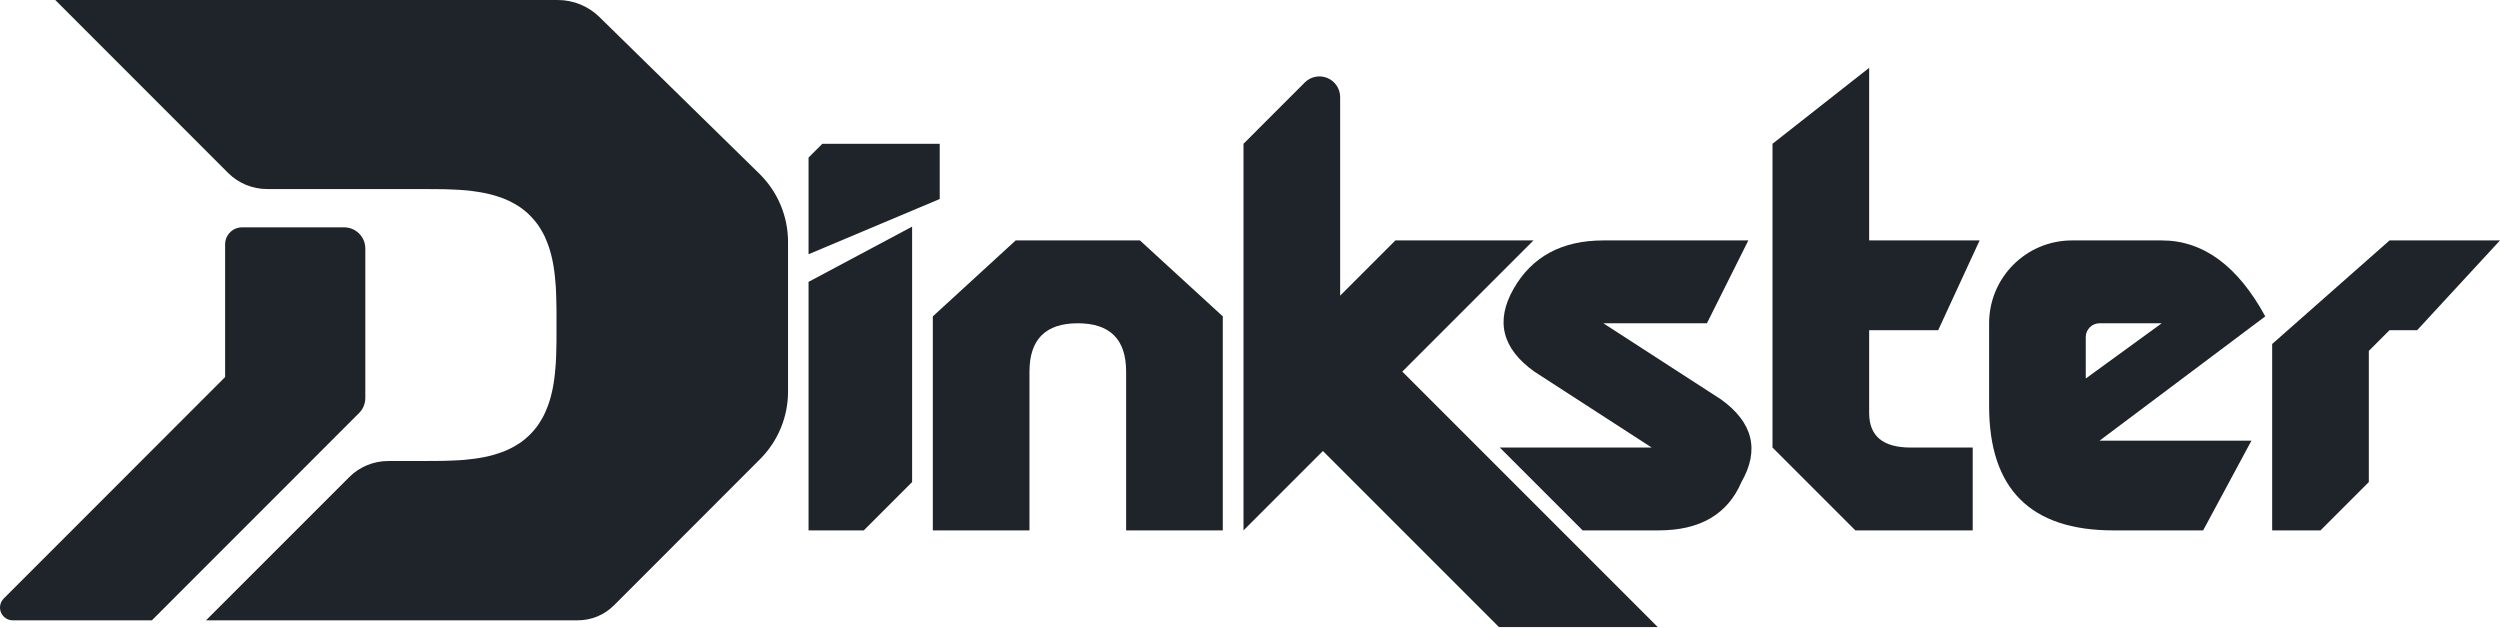
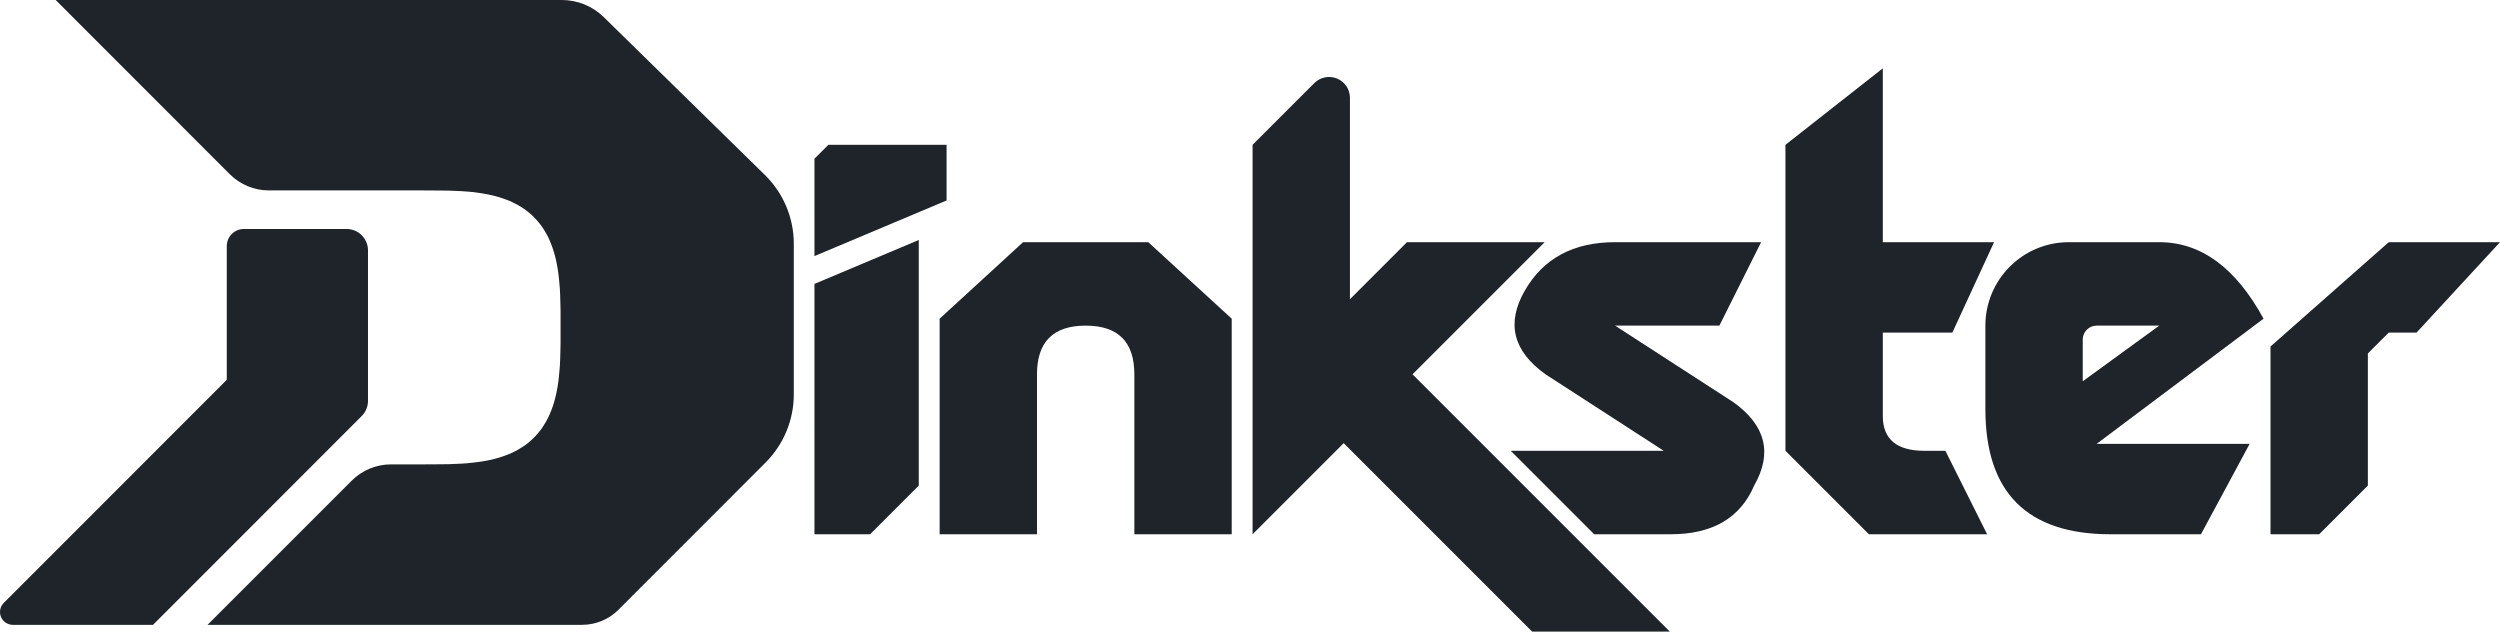
- <svg xmlns="http://www.w3.org/2000/svg" viewBox="0 0 1231.193 308.804" width="1231.193" height="308.804" version="1.1" id="svg264">
+ <svg xmlns="http://www.w3.org/2000/svg" viewBox="0 0 1222.268 308.804" width="1222.268" height="308.804" version="1.1" id="svg264">
  <defs id="defs80">
    <clipPath id="e-open-counter" clipPathUnits="userSpaceOnUse">
      <path d="M -20,-20 H 100 V 100 H -20 Z m 34,54 v -5.538 h 7.615 z" clip-rule="evenodd" id="path60" />
    </clipPath>
    <clipPath id="k-beam-baseline" clipPathUnits="userSpaceOnUse">
      <path d="M -20,-20 H 100 V 100 H 14 V 59.153 h -34 z" id="path63" />
    </clipPath>
    <clipPath id="approved-silhouette" clipPathUnits="userSpaceOnUse">
      <path id="silhouette-clip-path" fill="#32e6c5" d="M 156.4,176.8 H 680 a 62,62 0 0 1 43.4,17.7 L 890.1,357.8 A 99.6,99.6 0 0 1 920,429 v 155.9 a 99.6,99.6 0 0 1 -29.2,70.4 L 738.6,807.6 A 53.1,53.1 0 0 1 701,823.2 H 313.5 L 462.7,674 a 57.5,57.5 0 0 1 40.7,-16.8 h 33.7 l 16.7,-0.1 9,-0.1 7.5,-0.3 6.5,-0.3 5.8,-0.4 5.5,-0.6 5.1,-0.6 4.7,-0.7 4.6,-0.8 4.3,-0.9 4.1,-1 3.9,-1.1 3.7,-1.2 3.7,-1.3 3.4,-1.3 3.3,-1.5 3.2,-1.6 3.1,-1.7 2.9,-1.8 2.9,-1.8 2.7,-2 2.6,-2.1 2.5,-2.2 2.3,-2.2 2.3,-2.4 2.2,-2.5 2.1,-2.6 2,-2.7 1.8,-2.9 1.8,-2.9 1.7,-3.1 1.6,-3.2 1.4,-3.3 1.4,-3.4 1.3,-3.6 1.2,-3.8 1.1,-3.9 1,-4.1 0.9,-4.3 0.8,-4.5 0.7,-4.8 0.6,-5.1 0.5,-5.4 0.5,-5.9 0.3,-6.5 0.2,-7.4 0.2,-9.1 v -16.7 -16.7 l -0.2,-9.1 -0.2,-7.4 -0.3,-6.5 -0.5,-5.9 -0.5,-5.4 -0.6,-5.1 -0.7,-4.8 -0.8,-4.5 -0.9,-4.3 -1,-4.1 -1.1,-3.9 -1.2,-3.8 -1.3,-3.6 -1.4,-3.4 -1.4,-3.4 -1.6,-3.2 -1.7,-3 -1.8,-3 -1.8,-2.8 -2,-2.7 -2.1,-2.6 -2.2,-2.5 -2.3,-2.4 -2.3,-2.3 -2.5,-2.1 -2.6,-2.1 -2.7,-2 -2.9,-1.9 -2.9,-1.7 -3.1,-1.7 -3.2,-1.6 -3.3,-1.5 -3.4,-1.3 -3.7,-1.3 -3.7,-1.2 -3.9,-1.1 -4.1,-1 -4.3,-0.9 -4.6,-0.8 -4.7,-0.7 -5.1,-0.7 -5.5,-0.5 -5.8,-0.4 -6.5,-0.3 -7.5,-0.3 -9,-0.1 -16.7,-0.1 H 377.2 A 57.5,57.5 0 0 1 336.5,357 Z m 177,254.6 a 17.7,17.7 0 0 1 17.7,-17.7 h 106.3 a 22.1,22.1 0 0 1 22.1,22.1 v 155.7 a 22.1,22.1 0 0 1 -6.5,15.7 l -215.9,216 h -145 a 13.3,13.3 0 0 1 -9.4,-22.7 L 333.4,569.7 Z" />
    </clipPath>
    <clipPath id="plane-coral" clipPathUnits="userSpaceOnUse">
      <path d="m 343,68 67.8,67.8 a 45,45 0 0 1 13.2,31.8 v 112.8 a 45,45 0 0 1 -13.2,31.8 L 363,360 H 600 V 40 H 343 Z" transform="matrix(2.213439,0,0,2.213439,-180.079,26.32411)" id="path68" />
    </clipPath>
    <clipPath id="plane-yellow" clipPathUnits="userSpaceOnUse">
      <path d="M 80,240 H 232 V 390 H 80 Z" transform="matrix(2.213439,0,0,2.213439,-180.079,26.32411)" id="path71" />
    </clipPath>
    <clipPath id="optical-silhouette-16" clipPathUnits="userSpaceOnUse">
      <path d="M 156.4,176.8 H 680 a 62,62 0 0 1 43.4,17.7 L 890.1,357.8 A 99.6,99.6 0 0 1 920,429 v 155.9 a 99.6,99.6 0 0 1 -29.2,70.4 L 738.6,807.6 A 53.1,53.1 0 0 1 701,823.2 H 313.5 L 462.7,674 a 57.5,57.5 0 0 1 40.7,-16.8 h 33.7 l 16.7,-0.1 9,-0.1 7.5,-0.3 6.5,-0.3 5.8,-0.4 5.5,-0.6 5.1,-0.6 4.7,-0.7 4.6,-0.8 4.3,-0.9 4.1,-1 3.9,-1.1 3.7,-1.2 3.7,-1.3 3.4,-1.3 3.3,-1.5 3.2,-1.6 3.1,-1.7 2.9,-1.8 2.9,-1.8 2.7,-2 2.6,-2.1 2.5,-2.2 2.3,-2.2 2.3,-2.4 2.2,-2.5 2.1,-2.6 2,-2.7 1.8,-2.9 1.8,-2.9 1.7,-3.1 1.6,-3.2 1.4,-3.3 1.4,-3.4 1.3,-3.6 1.2,-3.8 1.1,-3.9 1,-4.1 0.9,-4.3 0.8,-4.5 0.7,-4.8 0.6,-5.1 0.5,-5.4 0.5,-5.9 0.3,-6.5 0.2,-7.4 0.2,-9.1 v -16.7 -16.7 l -0.2,-9.1 -0.2,-7.4 -0.3,-6.5 -0.5,-5.9 -0.5,-5.4 -0.6,-5.1 -0.7,-4.8 -0.8,-4.5 -0.9,-4.3 -1,-4.1 -1.1,-3.9 -1.2,-3.8 -1.3,-3.6 -1.4,-3.4 -1.4,-3.4 -1.6,-3.2 -1.7,-3 -1.8,-3 -1.8,-2.8 -2,-2.7 -2.1,-2.6 -2.2,-2.5 -2.3,-2.4 -2.3,-2.3 -2.5,-2.1 -2.6,-2.1 -2.7,-2 -2.9,-1.9 -2.9,-1.7 -3.1,-1.7 -3.2,-1.6 -3.3,-1.5 -3.4,-1.3 -3.7,-1.3 -3.7,-1.2 -3.9,-1.1 -4.1,-1 -4.3,-0.9 -4.6,-0.8 -4.7,-0.7 -5.1,-0.7 -5.5,-0.5 -5.8,-0.4 -6.5,-0.3 -7.5,-0.3 -9,-0.1 -16.7,-0.1 H 377.2 A 57.5,57.5 0 0 1 336.5,357 Z m 177,223.6 a 17.7,17.7 0 0 1 17.7,-17.7 h 106.3 a 22.1,22.1 0 0 1 22.1,22.1 V 635.5 A 22.1,22.1 0 0 1 473,651.1 L 301,823.2 H 112.1 a 13.3,13.3 0 0 1 -9.4,-22.7 L 333.4,569.7 Z" id="path74" />
    </clipPath>
    <clipPath id="optical-silhouette-24" clipPathUnits="userSpaceOnUse">
      <path d="M 156.4,176.8 H 680 a 62,62 0 0 1 43.4,17.7 L 890.1,357.8 A 99.6,99.6 0 0 1 920,429 v 155.9 a 99.6,99.6 0 0 1 -29.2,70.4 L 738.6,807.6 A 53.1,53.1 0 0 1 701,823.2 H 313.5 L 462.7,674 a 57.5,57.5 0 0 1 40.7,-16.8 h 33.7 l 16.7,-0.1 9,-0.1 7.5,-0.3 6.5,-0.3 5.8,-0.4 5.5,-0.6 5.1,-0.6 4.7,-0.7 4.6,-0.8 4.3,-0.9 4.1,-1 3.9,-1.1 3.7,-1.2 3.7,-1.3 3.4,-1.3 3.3,-1.5 3.2,-1.6 3.1,-1.7 2.9,-1.8 2.9,-1.8 2.7,-2 2.6,-2.1 2.5,-2.2 2.3,-2.2 2.3,-2.4 2.2,-2.5 2.1,-2.6 2,-2.7 1.8,-2.9 1.8,-2.9 1.7,-3.1 1.6,-3.2 1.4,-3.3 1.4,-3.4 1.3,-3.6 1.2,-3.8 1.1,-3.9 1,-4.1 0.9,-4.3 0.8,-4.5 0.7,-4.8 0.6,-5.1 0.5,-5.4 0.5,-5.9 0.3,-6.5 0.2,-7.4 0.2,-9.1 v -16.7 -16.7 l -0.2,-9.1 -0.2,-7.4 -0.3,-6.5 -0.5,-5.9 -0.5,-5.4 -0.6,-5.1 -0.7,-4.8 -0.8,-4.5 -0.9,-4.3 -1,-4.1 -1.1,-3.9 -1.2,-3.8 -1.3,-3.6 -1.4,-3.4 -1.4,-3.4 -1.6,-3.2 -1.7,-3 -1.8,-3 -1.8,-2.8 -2,-2.7 -2.1,-2.6 -2.2,-2.5 -2.3,-2.4 -2.3,-2.3 -2.5,-2.1 -2.6,-2.1 -2.7,-2 -2.9,-1.9 -2.9,-1.7 -3.1,-1.7 -3.2,-1.6 -3.3,-1.5 -3.4,-1.3 -3.7,-1.3 -3.7,-1.2 -3.9,-1.1 -4.1,-1 -4.3,-0.9 -4.6,-0.8 -4.7,-0.7 -5.1,-0.7 -5.5,-0.5 -5.8,-0.4 -6.5,-0.3 -7.5,-0.3 -9,-0.1 -16.7,-0.1 H 377.2 A 57.5,57.5 0 0 1 336.5,357 Z m 177,232.4 a 17.7,17.7 0 0 1 17.7,-17.7 h 106.3 a 22.1,22.1 0 0 1 22.1,22.2 V 622.9 A 22.1,22.1 0 0 1 473,638.6 L 288.5,823.2 H 112.1 a 13.3,13.3 0 0 1 -9.4,-22.7 L 333.4,569.7 Z" id="path77" />
    </clipPath>
  </defs>
  <g id="07_Exports_Artboards" style="display:inline" transform="translate(-44.15715,-93.99568)">
    <g id="wordmark-mono" transform="matrix(3.4,0,0,3.4,-60,-250)" color="#1f242a">
      <g transform="matrix(0.139,0,0,0.139,16.9,76.6)" id="g168">
        <path id="wordmark-mono-d" fill="currentColor" d="M 156.4,176.8 H 680 a 62,62 0 0 1 43.4,17.7 L 890.1,357.8 A 99.6,99.6 0 0 1 920,429 v 155.9 a 99.6,99.6 0 0 1 -29.2,70.4 L 738.6,807.6 A 53.1,53.1 0 0 1 701,823.2 H 313.5 L 462.7,674 a 57.5,57.5 0 0 1 40.7,-16.8 h 33.7 l 16.7,-0.1 9,-0.1 7.5,-0.3 6.5,-0.3 5.8,-0.4 5.5,-0.6 5.1,-0.6 4.7,-0.7 4.6,-0.8 4.3,-0.9 4.1,-1 3.9,-1.1 3.7,-1.2 3.7,-1.3 3.4,-1.3 3.3,-1.5 3.2,-1.6 3.1,-1.7 2.9,-1.8 2.9,-1.8 2.7,-2 2.6,-2.1 2.5,-2.2 2.3,-2.2 2.3,-2.4 2.2,-2.5 2.1,-2.6 2,-2.7 1.8,-2.9 1.8,-2.9 1.7,-3.1 1.6,-3.2 1.4,-3.3 1.4,-3.4 1.3,-3.6 1.2,-3.8 1.1,-3.9 1,-4.1 0.9,-4.3 0.8,-4.5 0.7,-4.8 0.6,-5.1 0.5,-5.4 0.5,-5.9 0.3,-6.5 0.2,-7.4 0.2,-9.1 v -16.7 -16.7 l -0.2,-9.1 -0.2,-7.4 -0.3,-6.5 -0.5,-5.9 -0.5,-5.4 -0.6,-5.1 -0.7,-4.8 -0.8,-4.5 -0.9,-4.3 -1,-4.1 -1.1,-3.9 -1.2,-3.8 -1.3,-3.6 -1.4,-3.4 -1.4,-3.4 -1.6,-3.2 -1.7,-3 -1.8,-3 -1.8,-2.8 -2,-2.7 -2.1,-2.6 -2.2,-2.5 -2.3,-2.4 -2.3,-2.3 -2.5,-2.1 -2.6,-2.1 -2.7,-2 -2.9,-1.9 -2.9,-1.7 -3.1,-1.7 -3.2,-1.6 -3.3,-1.5 -3.4,-1.3 -3.7,-1.3 -3.7,-1.2 -3.9,-1.1 -4.1,-1 -4.3,-0.9 -4.6,-0.8 -4.7,-0.7 -5.1,-0.7 -5.5,-0.5 -5.8,-0.4 -6.5,-0.3 -7.5,-0.3 -9,-0.1 -16.7,-0.1 H 377.2 A 57.5,57.5 0 0 1 336.5,357 Z m 177,254.6 a 17.7,17.7 0 0 1 17.7,-17.7 h 106.3 a 22.1,22.1 0 0 1 22.1,22.1 v 155.7 a 22.1,22.1 0 0 1 -6.5,15.7 l -215.9,216 h -145 a 13.3,13.3 0 0 1 -9.4,-22.7 L 333.4,569.7 Z" />
      </g>
      <g fill="currentColor" id="g177">
-         <path id="mono-i" d="M 2,0 H 19 V 8 L 0,16 V 2 Z M 0,20 15,12 V 49 L 8,56 H 0 Z" transform="translate(147.75,122)" fill-rule="evenodd" />
+         <path id="mono-i" d="M 2,0 H 19 V 8 L 0,16 V 2 Z M 0,20 15,13.684 V 49 L 8,56 H 0 Z" transform="translate(147.75,122)" fill-rule="evenodd" />
        <path id="mono-n" d="M 0,56 V 25 L 12,14 H 30 L 42,25 V 56 H 28 V 33 q 0,-7 -7,-7 -7,0 -7,7 v 23 z" transform="translate(165.75,122)" fill-rule="evenodd" />
-         <path id="mono-k" d="m 7,0 8.9,-8.9 A 3,3 0 0 1 21,-6.8 V 22 l 8,-8 H 49 L 30,33 67,70 H 44 L 18.5,44.5 7,56 Z" transform="translate(203.75,122)" fill-rule="evenodd" />
+         <path id="mono-k" d="m 7,0 8.9,-8.9 A 3,3 0 0 1 21,-6.8 V 22.201 L 29.201,14 H 49 L 30,33 67,70 H 47.201 L 20.101,42.899 7,56 Z" transform="translate(203.75,122)" fill-rule="evenodd" />
        <path id="mono-s" d="M 36,14 30,26 H 15 l 17,11 q 7,5 3,12 -3,7 -12,7 H 12 L 0,44 H 22 L 5,33 Q -2,28 2,21 6,14 15,14 Z" transform="translate(247.875,122)" fill-rule="evenodd" />
-         <path id="mono-t" d="M 0,0 14,-11 V 14 H 30 L 24,27 H 14 v 12 q 0,5 6,5 h 9 V 56 H 12 L 0,44 Z" transform="translate(287.375,122)" fill-rule="evenodd" />
-         <path id="mono-e" d="M 40,25 16,43 H 38 L 31,56 H 18 Q 0,56 0,38 V 26 A 12,12 0 0 1 12,14 h 13 q 9,0 15,11 z m -26,9 v -6 a 2,2 0 0 1 2,-2 h 9 z" transform="translate(318.75,122)" fill-rule="evenodd" />
-         <path id="mono-r" d="M 0,56 V 29 L 17,14 H 33 L 21,27 h -4 l -3,3 v 19 l -7,7 z" transform="translate(359.75,122)" fill-rule="evenodd" />
+         <path id="mono-t" d="M 0,0 14,-11 V 14 H 30 L 24,27 H 14 v 12 q 0,5 6,5 h 3 l 6,12 H 12 L 0,44 Z" transform="translate(287.375,122)" fill-rule="evenodd" />
+         <path id="mono-e" d="M 40,25 16,43 H 38 L 31,56 H 18 Q 0,56 0,38 V 26 A 12,12 0 0 1 12,14 h 13 q 9,0 15,11 z m -26,9 v -6 a 2,2 0 0 1 2,-2 h 9 z" transform="translate(316.125,122)" fill-rule="evenodd" />
+         <path id="mono-r" d="M 0,56 V 29 L 17,14 H 33 L 21,27 h -4 l -3,3 v 19 l -7,7 z" transform="translate(357.125,122)" fill-rule="evenodd" />
      </g>
    </g>
  </g>
</svg>
